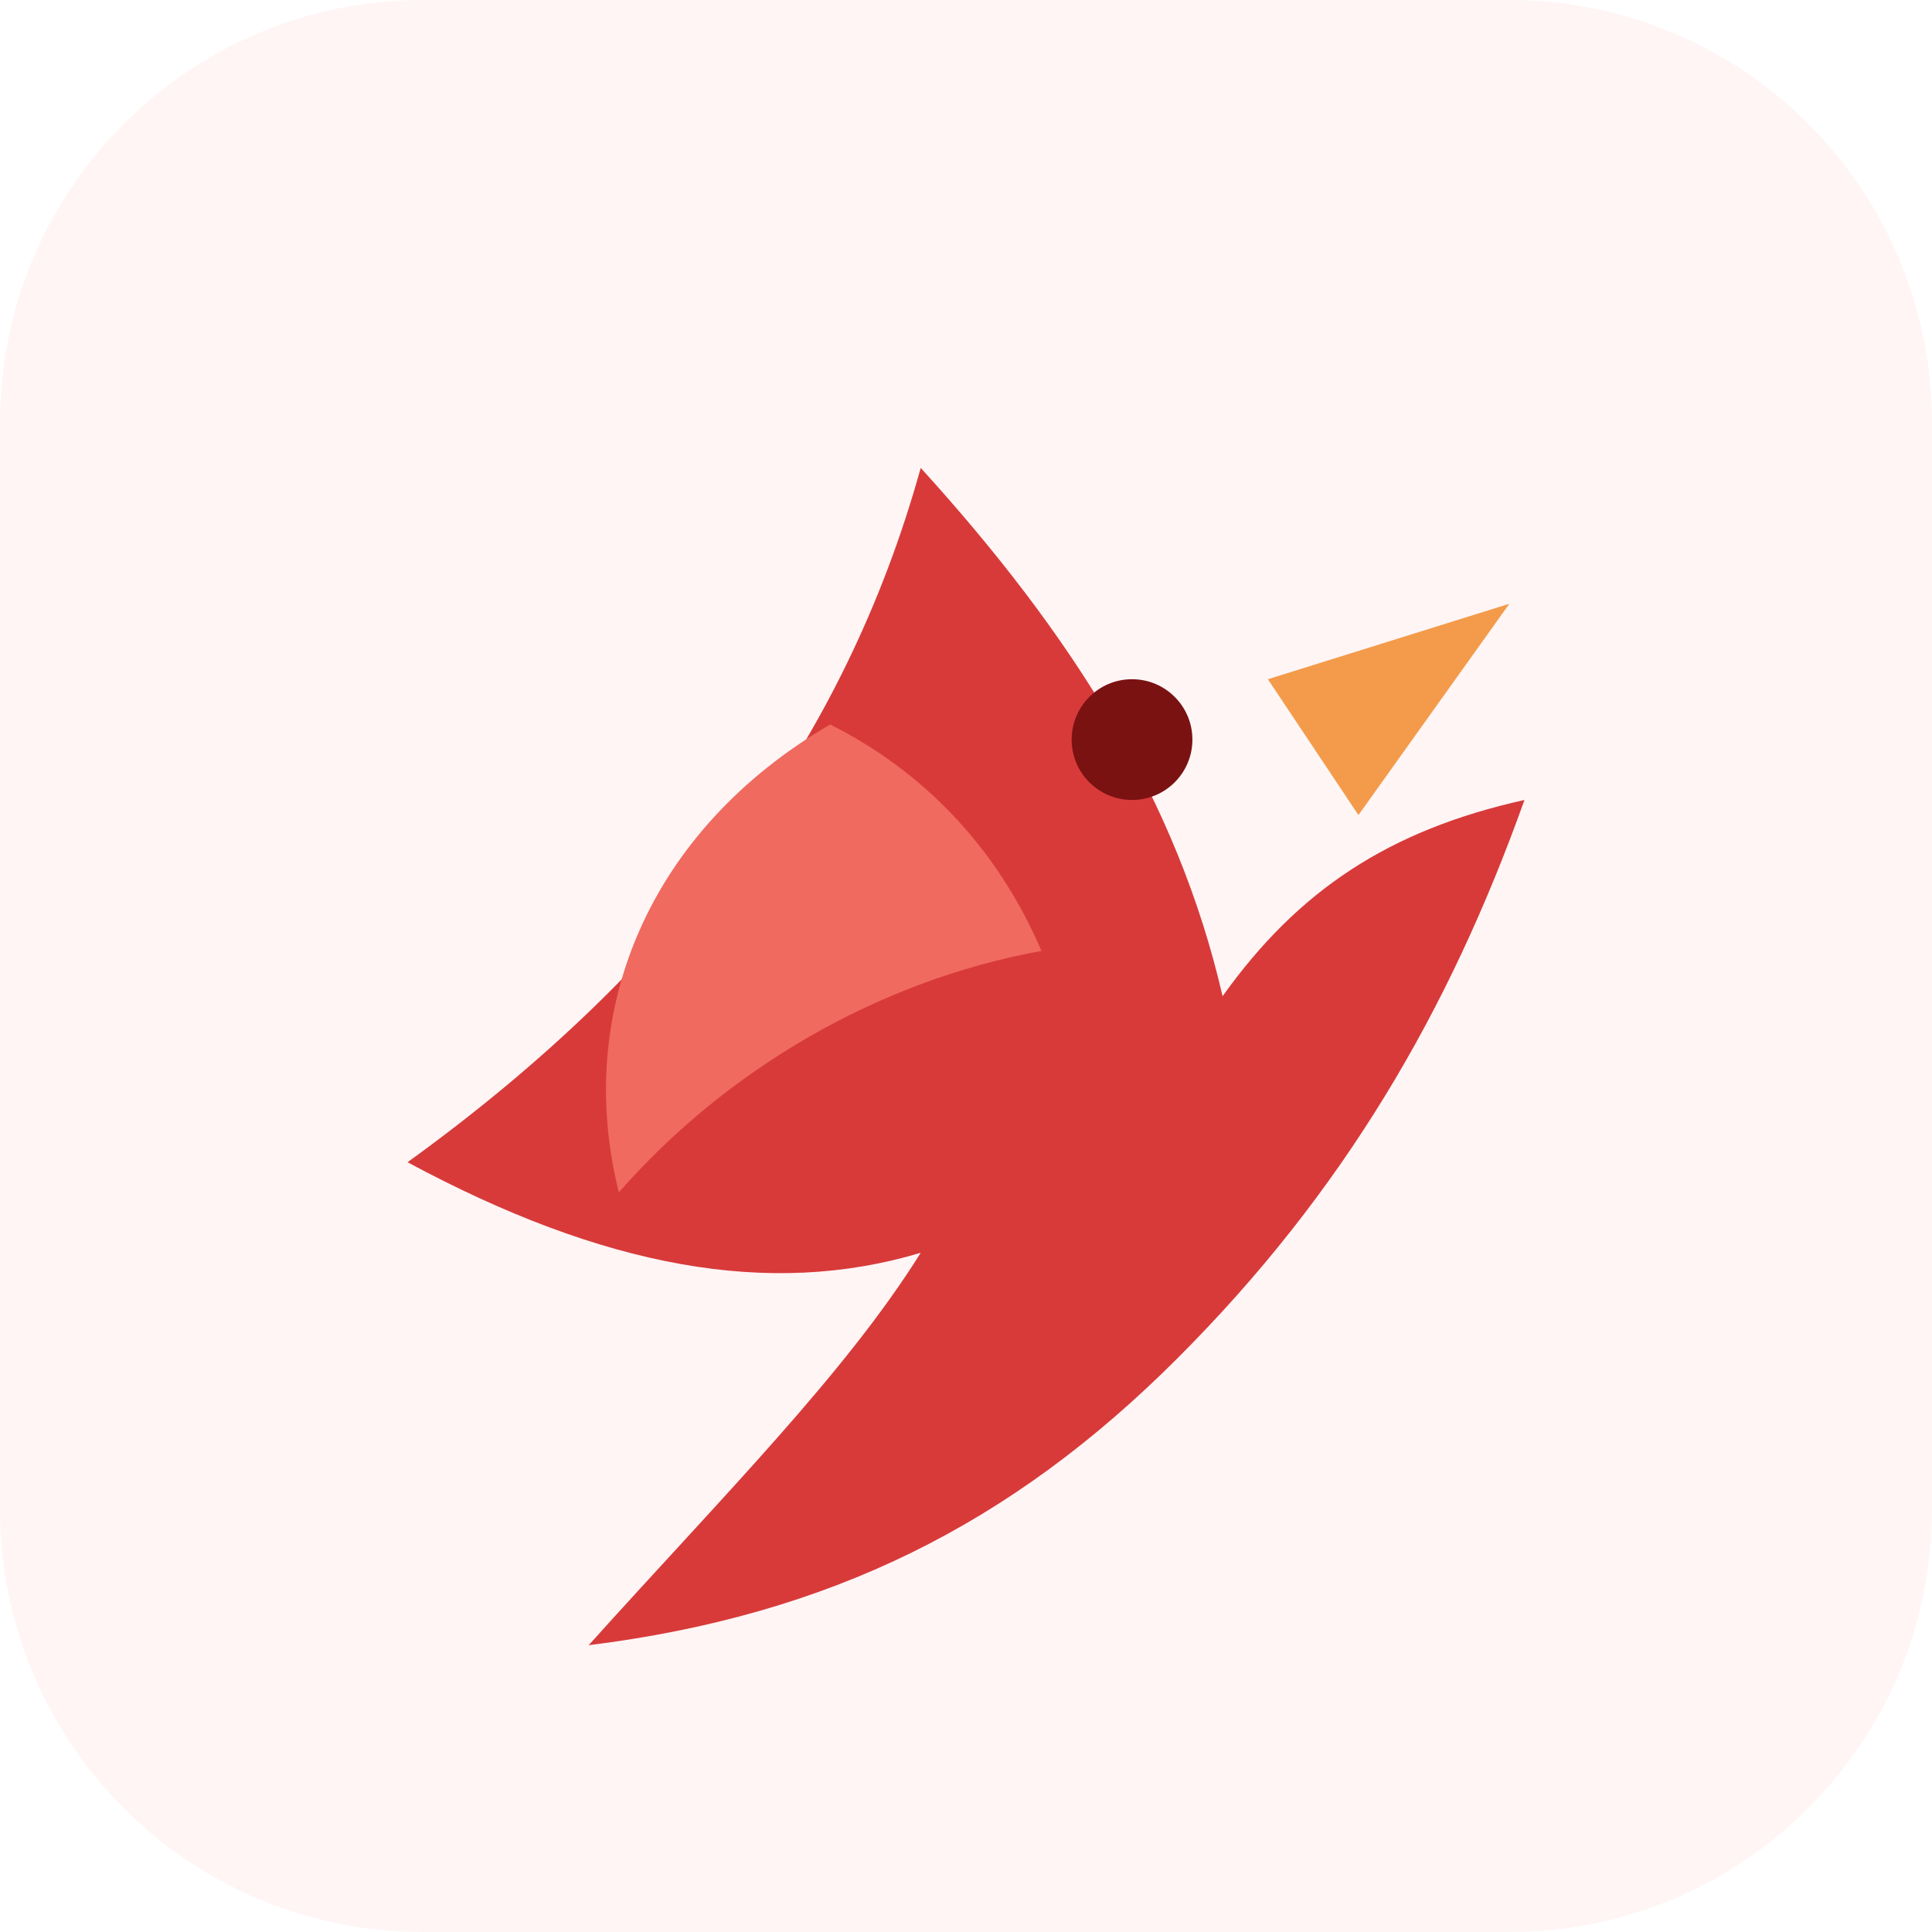
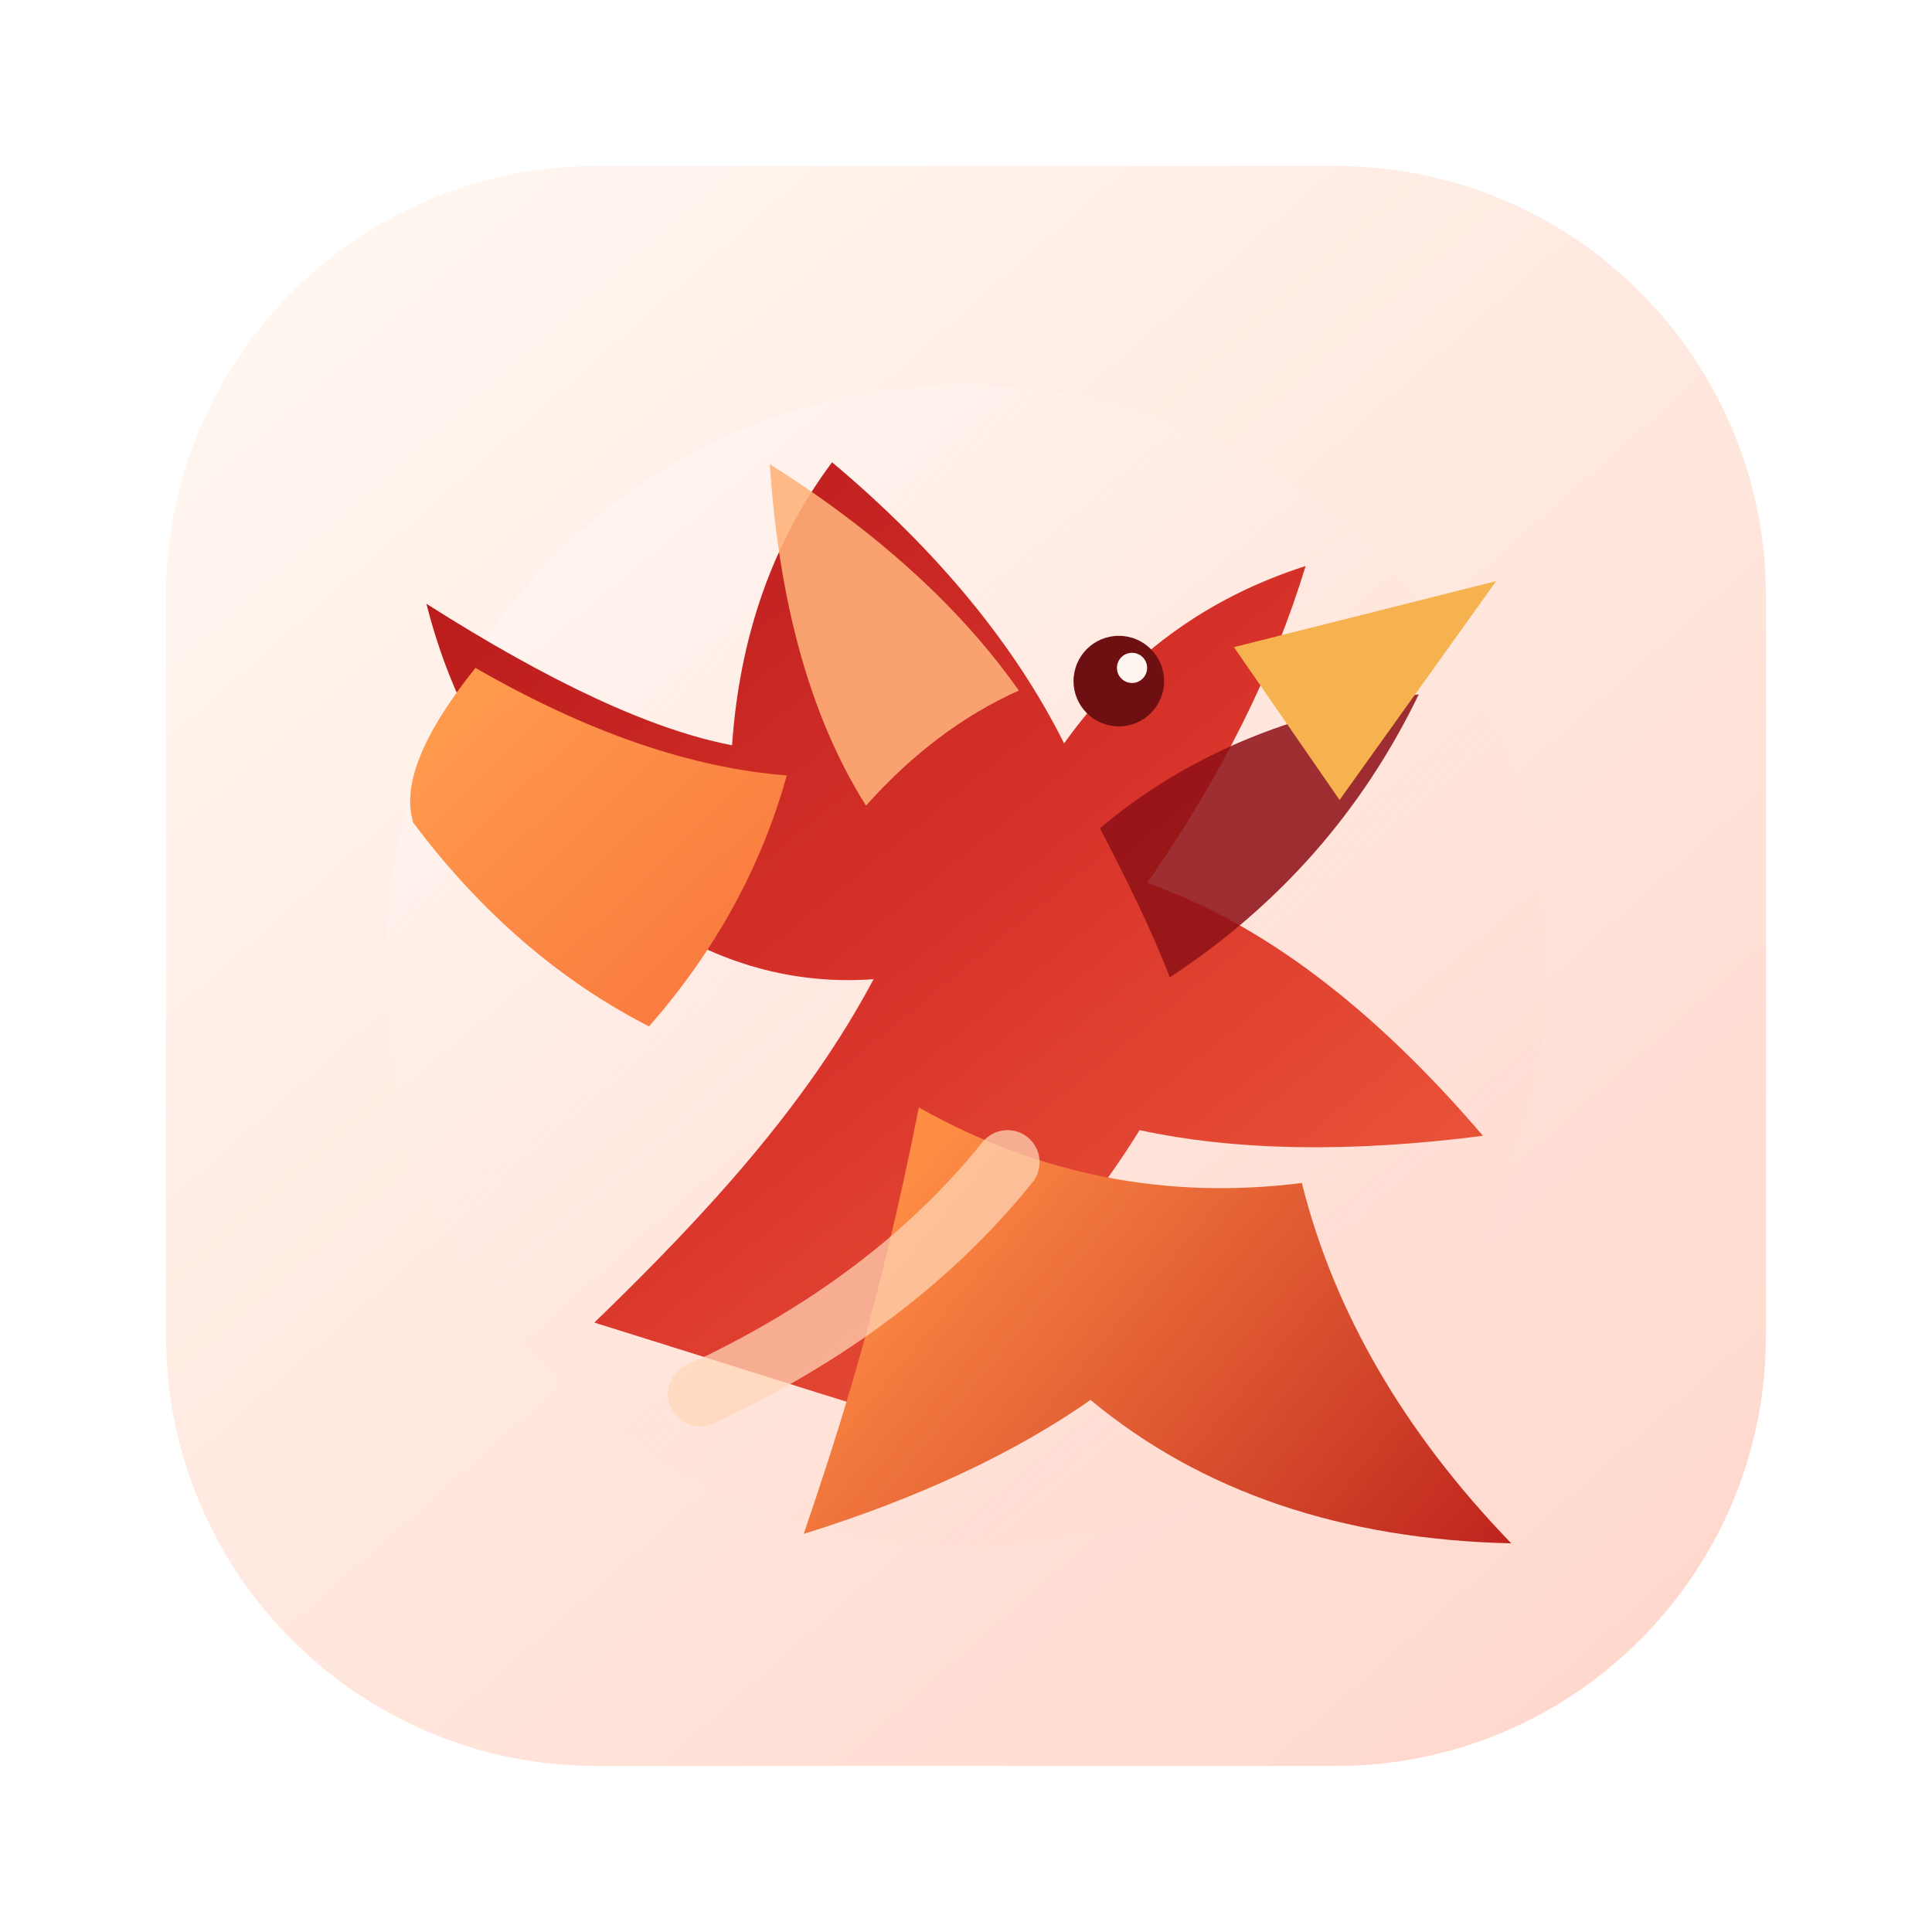
- <svg xmlns="http://www.w3.org/2000/svg" width="128" height="128" viewBox="0 0 128 128" fill="none">
-   <rect width="128" height="128" rx="28" fill="#FFF5F5" />
-   <path d="M27 77C45 64 56 49 61 31C71 42 78 53 81 66C86 59 92 55 101 53C96 67 89 79 78 90C67 101 55 107 39 109C48 99 56 91 61 83C51 86 40 84 27 77Z" fill="#D83A3A" />
-   <path d="M55 48C61 51 66 56 69 63C58 65 48 71 41 79C38 67 43 55 55 48Z" fill="#F06A5F" />
-   <circle cx="75" cy="49" r="4" fill="#7A1212" />
-   <path d="M84 45L100 40L90 54L84 45Z" fill="#F39B4A" />
+ <svg xmlns="http://www.w3.org/2000/svg" width="1024" height="1024" viewBox="0 0 1024 1024" fill="none">
+   <defs>
+     <linearGradient id="bg" x1="152" y1="118" x2="858" y2="916" gradientUnits="userSpaceOnUse">
+       <stop stop-color="#FFF7F1" />
+       <stop offset="0.48" stop-color="#FFE9E0" />
+       <stop offset="1" stop-color="#FFD7CC" />
+     </linearGradient>
+     <linearGradient id="halo" x1="284" y1="188" x2="782" y2="782" gradientUnits="userSpaceOnUse">
+       <stop stop-color="#FFF9F6" stop-opacity="0.95" />
+       <stop offset="1" stop-color="#FFD5C8" stop-opacity="0.2" />
+     </linearGradient>
+     <linearGradient id="body" x1="292" y1="262" x2="743" y2="814" gradientUnits="userSpaceOnUse">
+       <stop stop-color="#B91C1C" />
+       <stop offset="0.45" stop-color="#D9342B" />
+       <stop offset="1" stop-color="#F1633E" />
+     </linearGradient>
+     <linearGradient id="wing" x1="270" y1="350" x2="612" y2="706" gradientUnits="userSpaceOnUse">
+       <stop stop-color="#FF9A4D" />
+       <stop offset="1" stop-color="#F24B2A" />
+     </linearGradient>
+     <linearGradient id="tail" x1="472" y1="628" x2="808" y2="908" gradientUnits="userSpaceOnUse">
+       <stop stop-color="#FF8E45" />
+       <stop offset="1" stop-color="#B31217" />
+     </linearGradient>
+   </defs>
+   <rect x="88" y="88" width="848" height="848" rx="228" fill="url(#bg)" />
+   <circle cx="512" cy="512" r="308" fill="url(#halo)" />
+   <path d="M315 701C375 643 428 585 463 519C421 522 381 511 344 486C283 446 244 391 226 320C292 362 346 387 388 395C392 338 409 288 441 245C497 292 538 342 564 394C597 348 639 317 692 300C675 356 647 412 608 468C668 489 727 533 786 602C716 611 655 610 604 599C570 654 523 704 465 748C426 736 376 720 315 701Z" fill="url(#body)" />
+   <path d="M252 354C311 388 366 407 417 411C404 458 380 503 344 544C297 520 255 484 219 436C213 416 224 389 252 354Z" fill="url(#wing)" />
+   <path d="M408 246C465 282 509 322 540 366C511 379 484 399 459 427C430 381 413 321 408 246Z" fill="#FFB27A" fill-opacity="0.88" />
+   <path d="M583 439C628 401 684 377 752 368C722 430 678 480 620 518C610 492 597 466 583 439Z" fill="#8F1117" fill-opacity="0.86" />
+   <path d="M487 587C551 623 619 636 690 627C707 695 744 759 801 818C712 816 637 791 578 742C538 770 487 794 426 813C445 757 466 693 487 587Z" fill="url(#tail)" />
+   <path d="M654 343L793 308L710 424L654 343Z" fill="#F6B24E" />
+   <circle cx="593" cy="361" r="24" fill="#6E0F12" />
+   <circle cx="600" cy="354" r="8" fill="#FFF5EF" />
+   <path d="M371 739C438 708 493 667 534 616" stroke="#FFD7B8" stroke-width="34" stroke-linecap="round" stroke-opacity="0.72" />
</svg>
